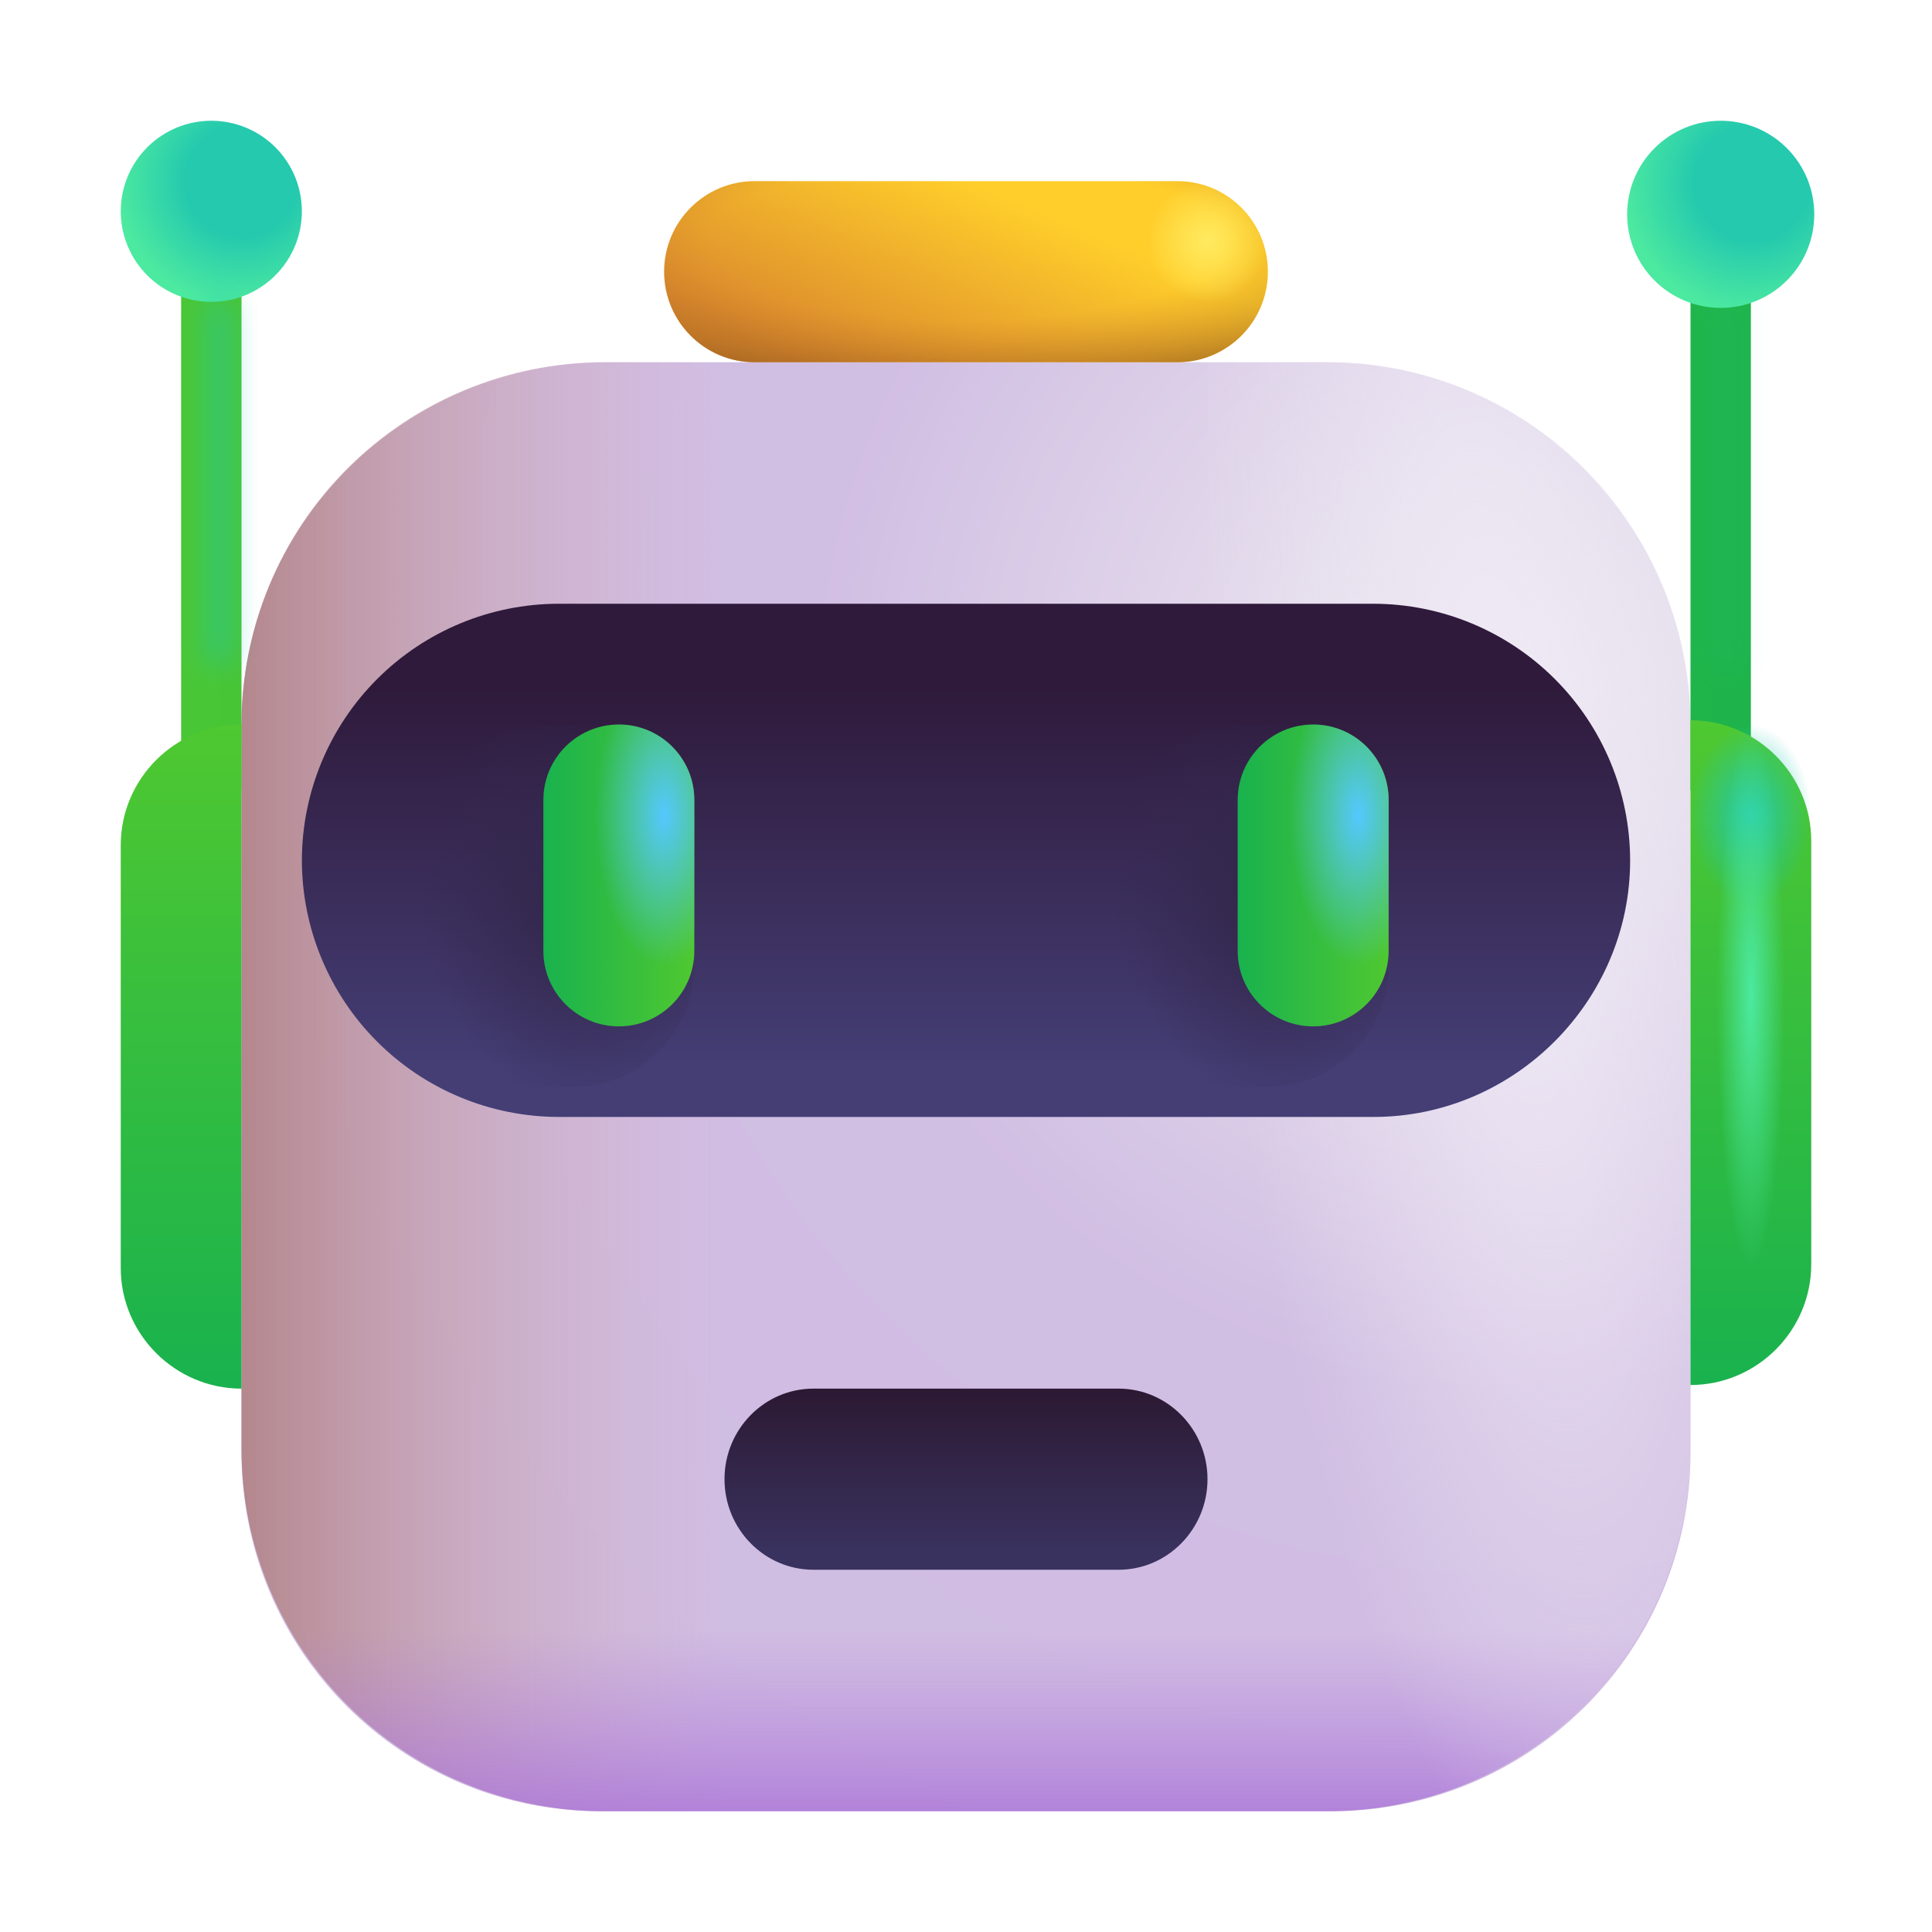
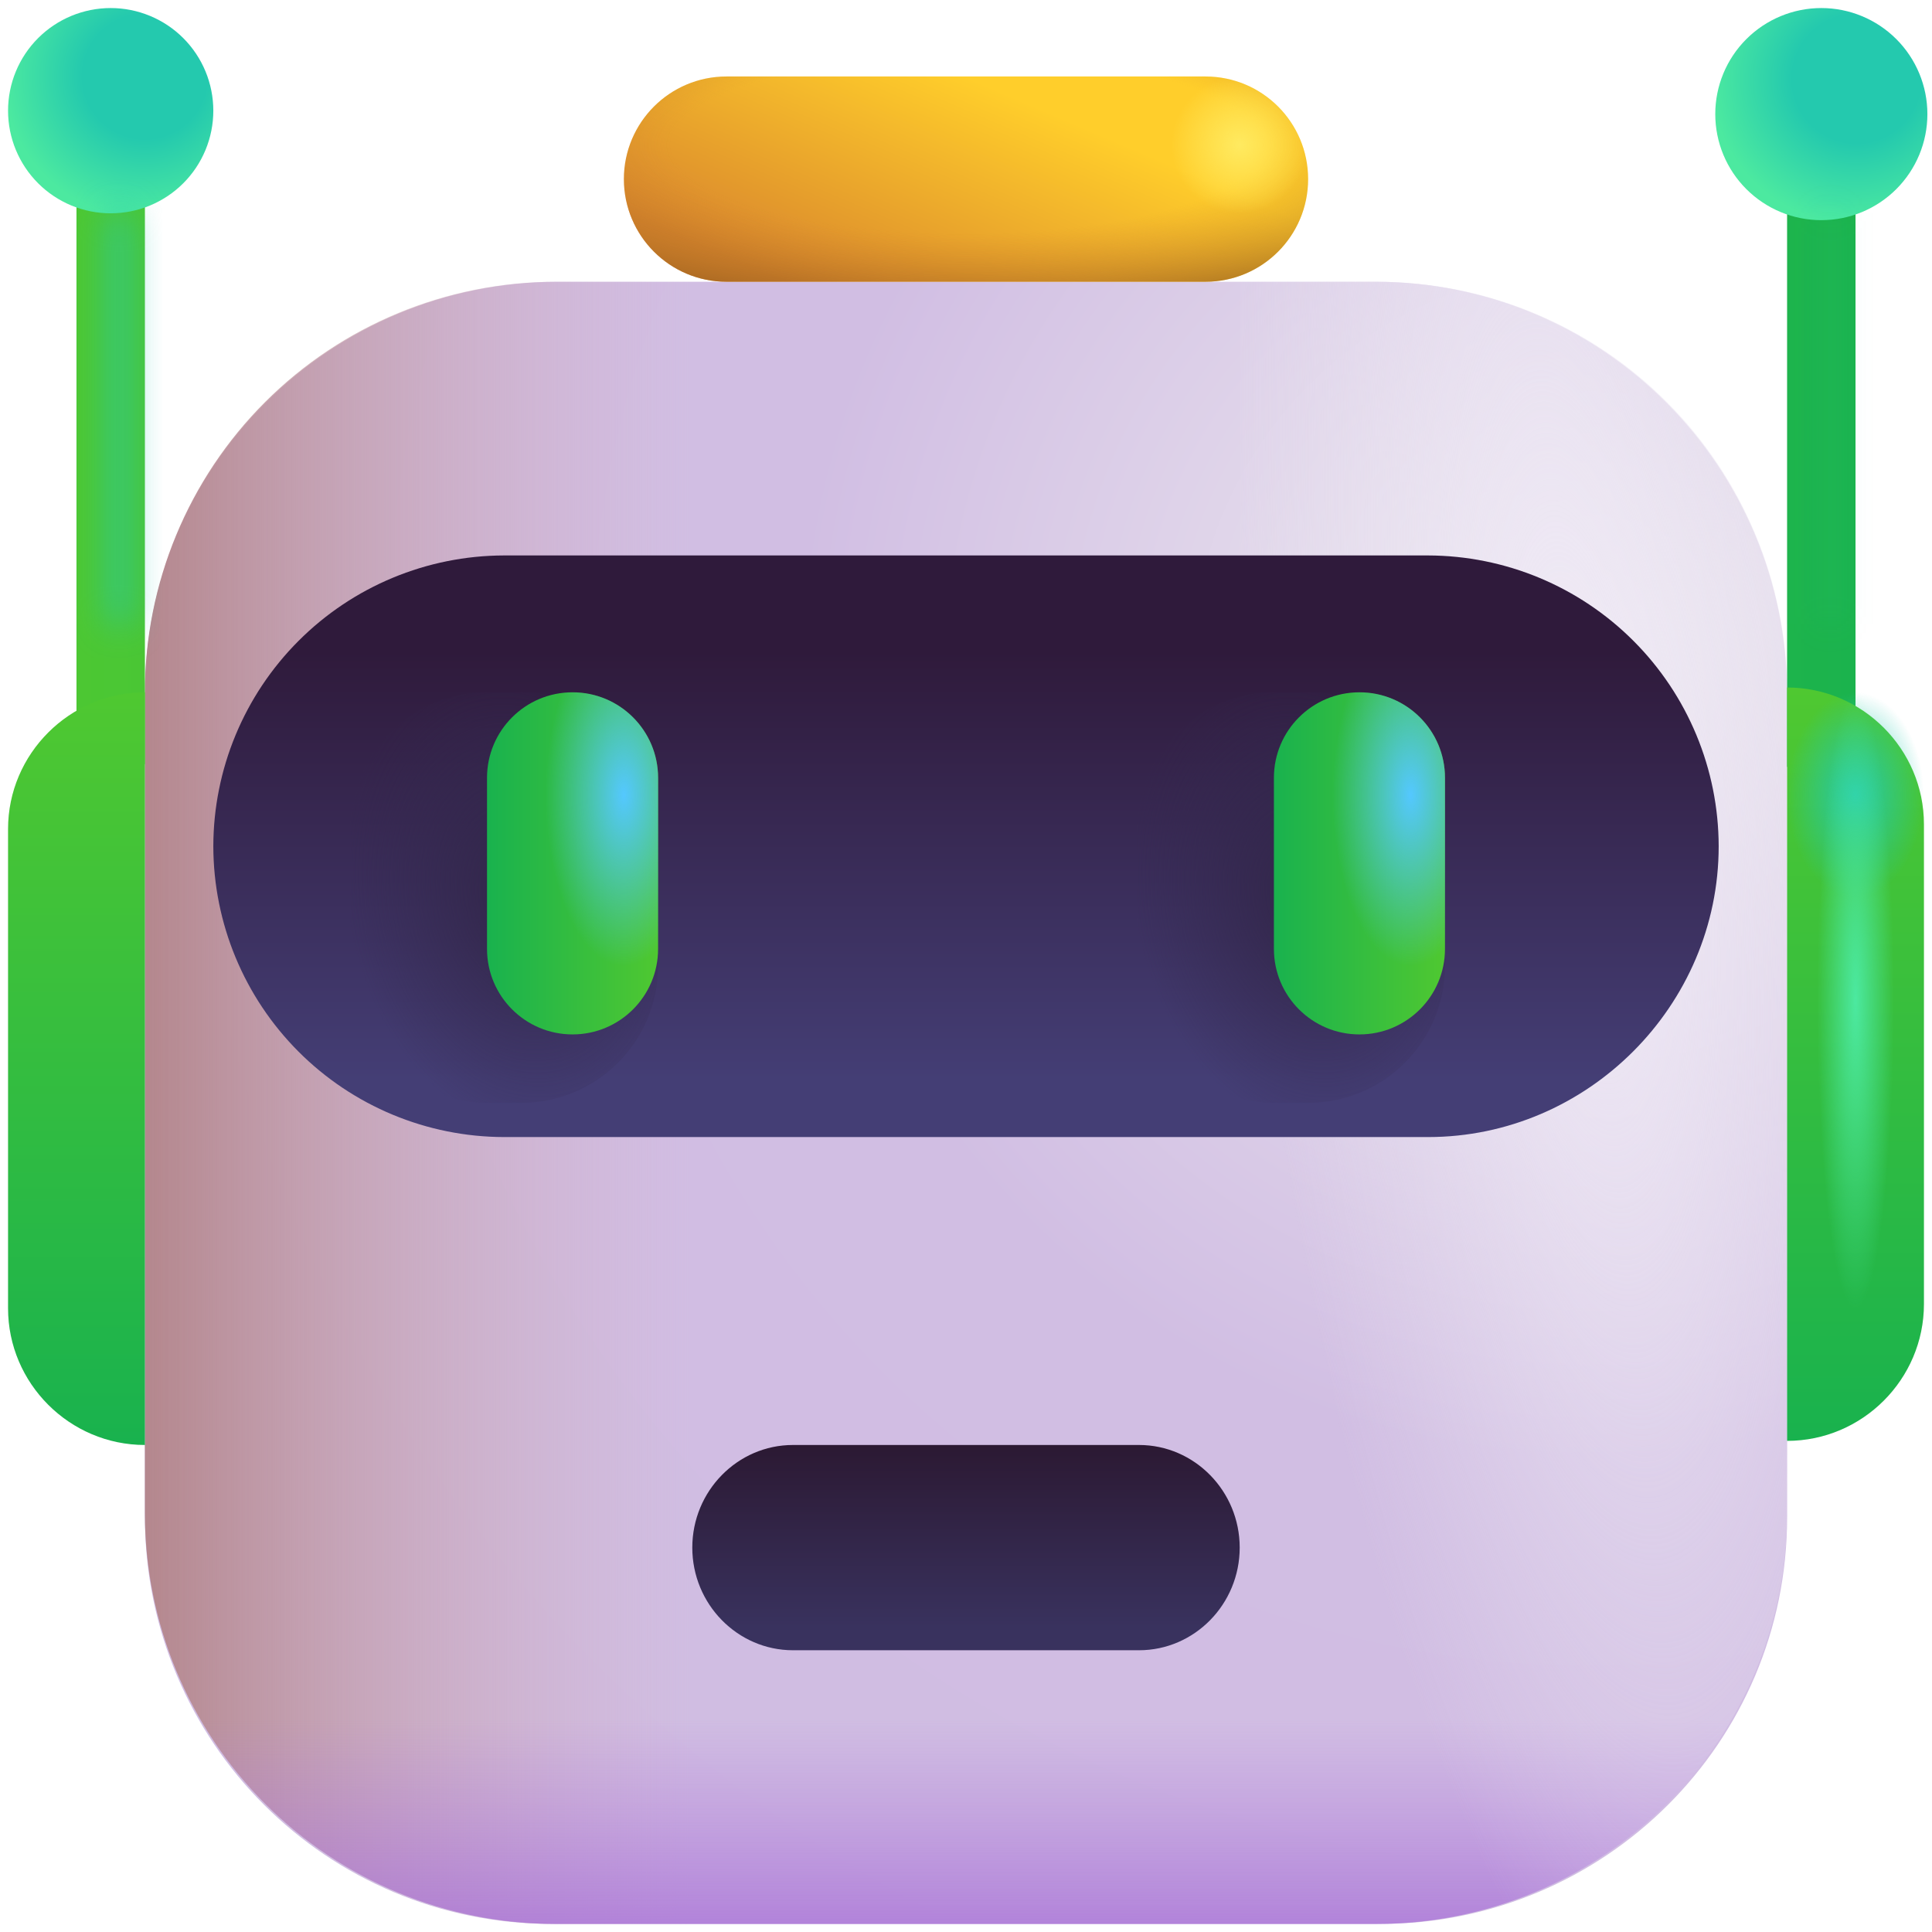
- <svg xmlns="http://www.w3.org/2000/svg" width="170" height="170" viewBox="0 0 170 170" fill="none">
-   <path d="M117.141 159.375H52.859C35.381 159.375 21.25 145.244 21.25 127.766V63.909C21.25 46.219 35.594 31.875 53.284 31.875H116.769C134.406 31.875 148.75 46.219 148.75 63.909V127.819C148.75 145.244 134.619 159.375 117.141 159.375Z" fill="url(#paint0_radial_206_1096)" />
-   <path d="M21.25 63.75C21.25 55.296 24.608 47.189 30.586 41.211C36.564 35.233 44.671 31.875 53.125 31.875H63.75V159.375H53.125C44.671 159.375 36.564 156.017 30.586 150.039C24.608 144.061 21.25 135.954 21.25 127.5V63.75Z" fill="url(#paint1_linear_206_1096)" />
-   <path d="M21.25 127.5H148.75C148.75 135.954 145.392 144.061 139.414 150.039C133.436 156.017 125.329 159.375 116.875 159.375H53.125C44.671 159.375 36.564 156.017 30.586 150.039C24.608 144.061 21.25 135.954 21.25 127.5Z" fill="url(#paint2_linear_206_1096)" />
-   <path d="M106.25 31.875H116.875C125.329 31.875 133.436 35.233 139.414 41.211C145.392 47.189 148.75 55.296 148.75 63.75V127.5C148.75 135.954 145.392 144.061 139.414 150.039C133.436 156.017 125.329 159.375 116.875 159.375H106.25V31.875Z" fill="url(#paint3_radial_206_1096)" />
-   <path d="M18.594 20.984V69.328" stroke="url(#paint4_linear_206_1096)" stroke-width="5.312" stroke-miterlimit="10" />
-   <path d="M21.25 63.75V122.188C15.406 122.188 10.625 117.406 10.625 111.573V74.364C10.625 68.531 15.406 63.75 21.25 63.75Z" fill="url(#paint5_linear_206_1096)" />
-   <path d="M120.875 98.281H49.125C43.142 98.267 37.409 95.883 33.181 91.652C28.952 87.42 26.572 81.685 26.562 75.703C26.572 69.721 28.952 63.986 33.181 59.755C37.409 55.523 43.142 53.139 49.125 53.125H120.875C126.858 53.139 132.591 55.523 136.819 59.755C141.048 63.986 143.428 69.721 143.438 75.703C143.438 88.087 133.248 98.281 120.875 98.281Z" fill="url(#paint6_linear_206_1096)" />
-   <path d="M98.43 138.125H71.57C67.256 138.125 63.75 134.544 63.75 130.156C63.75 125.768 67.256 122.188 71.57 122.188H98.43C102.738 122.188 106.25 125.768 106.25 130.156C106.25 134.544 102.744 138.125 98.43 138.125Z" fill="url(#paint7_linear_206_1096)" />
-   <path d="M18.594 26.562C19.64 26.562 20.676 26.356 21.643 25.956C22.61 25.555 23.488 24.968 24.229 24.229C24.968 23.488 25.555 22.61 25.956 21.643C26.356 20.676 26.562 19.64 26.562 18.594C26.562 17.547 26.356 16.511 25.956 15.544C25.555 14.577 24.968 13.699 24.229 12.959C23.488 12.219 22.61 11.632 21.643 11.232C20.676 10.831 19.64 10.625 18.594 10.625C16.48 10.625 14.453 11.465 12.959 12.959C11.465 14.453 10.625 16.48 10.625 18.594C10.625 20.707 11.465 22.734 12.959 24.229C14.453 25.723 16.48 26.562 18.594 26.562Z" fill="url(#paint8_radial_206_1096)" />
-   <path d="M151.406 21.25V69.541" stroke="url(#paint9_linear_206_1096)" stroke-width="5.312" stroke-miterlimit="10" />
-   <path d="M151.407 27.094C153.591 27.094 155.686 26.226 157.23 24.682C158.774 23.138 159.642 21.043 159.642 18.859C159.642 16.675 158.774 14.581 157.23 13.037C155.686 11.492 153.591 10.625 151.407 10.625C149.223 10.625 147.129 11.492 145.585 13.037C144.04 14.581 143.173 16.675 143.173 18.859C143.173 21.043 144.04 23.138 145.585 24.682C147.129 26.226 149.223 27.094 151.407 27.094Z" fill="url(#paint10_radial_206_1096)" />
-   <path d="M50.469 63.75H47.812C41.944 63.75 37.188 68.507 37.188 74.375V85C37.188 90.868 41.944 95.625 47.812 95.625H50.469C56.337 95.625 61.094 90.868 61.094 85V74.375C61.094 68.507 56.337 63.75 50.469 63.75Z" fill="url(#paint11_radial_206_1096)" />
-   <path d="M111.562 63.75H108.906C103.038 63.75 98.281 68.507 98.281 74.375V85C98.281 90.868 103.038 95.625 108.906 95.625H111.562C117.431 95.625 122.188 90.868 122.188 85V74.375C122.188 68.507 117.431 63.75 111.562 63.75Z" fill="url(#paint12_radial_206_1096)" />
-   <path d="M103.594 15.938H66.406C62.005 15.938 58.438 19.505 58.438 23.906C58.438 28.307 62.005 31.875 66.406 31.875H103.594C107.995 31.875 111.562 28.307 111.562 23.906C111.562 19.505 107.995 15.938 103.594 15.938Z" fill="url(#paint13_linear_206_1096)" />
-   <path d="M103.594 15.938H66.406C62.005 15.938 58.438 19.505 58.438 23.906C58.438 28.307 62.005 31.875 66.406 31.875H103.594C107.995 31.875 111.562 28.307 111.562 23.906C111.562 19.505 107.995 15.938 103.594 15.938Z" fill="url(#paint14_radial_206_1096)" />
-   <path d="M148.75 121.869V63.378C154.594 63.378 159.375 68.16 159.375 74.003V111.244C159.375 117.088 154.594 121.869 148.75 121.869Z" fill="url(#paint15_linear_206_1096)" />
-   <path d="M61.094 70.391C61.094 66.723 58.121 63.75 54.453 63.75C50.786 63.75 47.812 66.723 47.812 70.391V83.672C47.812 87.339 50.786 90.312 54.453 90.312C58.121 90.312 61.094 87.339 61.094 83.672V70.391Z" fill="url(#paint16_linear_206_1096)" />
-   <path d="M61.094 70.391C61.094 66.723 58.121 63.75 54.453 63.75C50.786 63.75 47.812 66.723 47.812 70.391V83.672C47.812 87.339 50.786 90.312 54.453 90.312C58.121 90.312 61.094 87.339 61.094 83.672V70.391Z" fill="url(#paint17_radial_206_1096)" />
-   <path d="M122.188 70.391C122.188 66.723 119.214 63.75 115.547 63.75C111.879 63.75 108.906 66.723 108.906 70.391V83.672C108.906 87.339 111.879 90.312 115.547 90.312C119.214 90.312 122.188 87.339 122.188 83.672V70.391Z" fill="url(#paint18_linear_206_1096)" />
-   <path d="M122.188 70.391C122.188 66.723 119.214 63.75 115.547 63.75C111.879 63.75 108.906 66.723 108.906 70.391V83.672C108.906 87.339 111.879 90.312 115.547 90.312C119.214 90.312 122.188 87.339 122.188 83.672V70.391Z" fill="url(#paint19_radial_206_1096)" />
-   <g filter="url(#filter0_f_206_1096)">
-     <path d="M19.258 26.562V58.438" stroke="url(#paint20_linear_206_1096)" stroke-width="1.328" />
+ <svg xmlns="http://www.w3.org/2000/svg" width="150" height="150" viewBox="0 0 150 150" fill="none">
+   <path d="M107.141 149.375H42.859C25.381 149.375 11.25 135.244 11.25 117.766V53.909C11.25 36.219 25.594 21.875 43.284 21.875H106.769C124.406 21.875 138.75 36.219 138.75 53.909V117.819C138.75 135.244 124.619 149.375 107.141 149.375Z" fill="url(#paint0_radial_206_1097)" />
+   <path d="M11.25 53.75C11.25 45.296 14.608 37.189 20.586 31.211C26.564 25.233 34.671 21.875 43.125 21.875H53.75V149.375H43.125C34.671 149.375 26.564 146.017 20.586 140.039C14.608 134.061 11.25 125.954 11.25 117.5V53.75Z" fill="url(#paint1_linear_206_1097)" />
+   <path d="M11.25 117.5H138.75C138.75 125.954 135.392 134.061 129.414 140.039C123.436 146.017 115.329 149.375 106.875 149.375H43.125C34.671 149.375 26.564 146.017 20.586 140.039C14.608 134.061 11.25 125.954 11.25 117.5Z" fill="url(#paint2_linear_206_1097)" />
+   <path d="M96.25 21.875H106.875C115.329 21.875 123.436 25.233 129.414 31.211C135.392 37.189 138.75 45.296 138.75 53.75V117.5C138.75 125.954 135.392 134.061 129.414 140.039C123.436 146.017 115.329 149.375 106.875 149.375H96.25V21.875Z" fill="url(#paint3_radial_206_1097)" />
+   <path d="M8.594 10.984V59.328" stroke="url(#paint4_linear_206_1097)" stroke-width="5.312" stroke-miterlimit="10" />
+   <path d="M11.25 53.75V112.188C5.406 112.188 0.625 107.406 0.625 101.573V64.364C0.625 58.531 5.406 53.75 11.25 53.75Z" fill="url(#paint5_linear_206_1097)" />
+   <path d="M110.875 88.281H39.125C33.142 88.267 27.409 85.883 23.181 81.652C18.952 77.42 16.572 71.685 16.562 65.703C16.572 59.721 18.952 53.986 23.181 49.755C27.409 45.523 33.142 43.139 39.125 43.125H110.875C116.858 43.139 122.591 45.523 126.819 49.755C131.048 53.986 133.428 59.721 133.438 65.703C133.438 78.087 123.248 88.281 110.875 88.281Z" fill="url(#paint6_linear_206_1097)" />
+   <path d="M88.43 128.125H61.57C57.256 128.125 53.75 124.544 53.75 120.156C53.75 115.768 57.256 112.188 61.57 112.188H88.43C92.738 112.188 96.25 115.768 96.25 120.156C96.25 124.544 92.744 128.125 88.43 128.125Z" fill="url(#paint7_linear_206_1097)" />
+   <path d="M8.594 16.562C9.64 16.562 10.676 16.356 11.643 15.956C12.61 15.555 13.489 14.969 14.229 14.229C14.969 13.489 15.555 12.61 15.956 11.643C16.356 10.676 16.562 9.64 16.562 8.594C16.562 7.547 16.356 6.511 15.956 5.544C15.555 4.577 14.969 3.699 14.229 2.959C13.489 2.219 12.61 1.632 11.643 1.232C10.676 0.831 9.64 0.625 8.594 0.625C6.48 0.625 4.453 1.465 2.959 2.959C1.465 4.453 0.625 6.48 0.625 8.594C0.625 10.707 1.465 12.734 2.959 14.229C4.453 15.723 6.48 16.562 8.594 16.562Z" fill="url(#paint8_radial_206_1097)" />
+   <path d="M141.406 11.25V59.541" stroke="url(#paint9_linear_206_1097)" stroke-width="5.312" stroke-miterlimit="10" />
+   <path d="M141.407 17.094C143.591 17.094 145.686 16.226 147.23 14.682C148.774 13.138 149.642 11.043 149.642 8.859C149.642 6.675 148.774 4.581 147.23 3.037C145.686 1.493 143.591 0.625 141.407 0.625C139.223 0.625 137.129 1.493 135.585 3.037C134.04 4.581 133.173 6.675 133.173 8.859C133.173 11.043 134.04 13.138 135.585 14.682C137.129 16.226 139.223 17.094 141.407 17.094Z" fill="url(#paint10_radial_206_1097)" />
+   <path d="M40.469 53.75H37.812C31.945 53.75 27.188 58.507 27.188 64.375V75C27.188 80.868 31.945 85.625 37.812 85.625H40.469C46.337 85.625 51.094 80.868 51.094 75V64.375C51.094 58.507 46.337 53.75 40.469 53.75Z" fill="url(#paint11_radial_206_1097)" />
+   <path d="M101.562 53.75H98.906C93.038 53.75 88.281 58.507 88.281 64.375V75C88.281 80.868 93.038 85.625 98.906 85.625H101.562C107.431 85.625 112.188 80.868 112.188 75V64.375C112.188 58.507 107.431 53.75 101.562 53.75Z" fill="url(#paint12_radial_206_1097)" />
+   <path d="M93.594 5.938H56.406C52.005 5.938 48.438 9.505 48.438 13.906C48.438 18.307 52.005 21.875 56.406 21.875H93.594C97.995 21.875 101.562 18.307 101.562 13.906C101.562 9.505 97.995 5.938 93.594 5.938Z" fill="url(#paint13_linear_206_1097)" />
+   <path d="M93.594 5.938H56.406C52.005 5.938 48.438 9.505 48.438 13.906C48.438 18.307 52.005 21.875 56.406 21.875H93.594C97.995 21.875 101.562 18.307 101.562 13.906C101.562 9.505 97.995 5.938 93.594 5.938Z" fill="url(#paint14_radial_206_1097)" />
+   <path d="M138.75 111.869V53.378C144.594 53.378 149.375 58.16 149.375 64.003V101.244C149.375 107.088 144.594 111.869 138.75 111.869Z" fill="url(#paint15_linear_206_1097)" />
+   <path d="M51.094 60.391C51.094 56.723 48.121 53.75 44.453 53.75C40.786 53.75 37.812 56.723 37.812 60.391V73.672C37.812 77.339 40.786 80.312 44.453 80.312C48.121 80.312 51.094 77.339 51.094 73.672V60.391Z" fill="url(#paint16_linear_206_1097)" />
+   <path d="M51.094 60.391C51.094 56.723 48.121 53.75 44.453 53.75C40.786 53.75 37.812 56.723 37.812 60.391V73.672C37.812 77.339 40.786 80.312 44.453 80.312C48.121 80.312 51.094 77.339 51.094 73.672V60.391Z" fill="url(#paint17_radial_206_1097)" />
+   <path d="M112.188 60.391C112.188 56.723 109.214 53.75 105.547 53.75C101.879 53.75 98.906 56.723 98.906 60.391V73.672C98.906 77.339 101.879 80.312 105.547 80.312C109.214 80.312 112.188 77.339 112.188 73.672V60.391Z" fill="url(#paint18_linear_206_1097)" />
+   <path d="M112.188 60.391C112.188 56.723 109.214 53.75 105.547 53.75C101.879 53.75 98.906 56.723 98.906 60.391V73.672C98.906 77.339 101.879 80.312 105.547 80.312C109.214 80.312 112.188 77.339 112.188 73.672V60.391Z" fill="url(#paint19_radial_206_1097)" />
+   <g filter="url(#filter0_f_206_1097)">
+     <path d="M9.258 16.562V48.438" stroke="url(#paint20_linear_206_1097)" stroke-width="1.328" />
  </g>
-   <g filter="url(#filter1_f_206_1096)">
-     <path d="M152.07 26.562V58.438" stroke="url(#paint21_linear_206_1096)" stroke-width="1.328" />
+   <g filter="url(#filter1_f_206_1097)">
+     <path d="M142.07 16.562V48.438" stroke="url(#paint21_linear_206_1097)" stroke-width="1.328" />
  </g>
-   <path d="M154.062 79.688C156.997 79.688 159.375 76.12 159.375 71.719C159.375 67.318 156.997 63.75 154.062 63.75C151.128 63.75 148.75 67.318 148.75 71.719C148.75 76.12 151.128 79.688 154.062 79.688Z" fill="url(#paint22_radial_206_1096)" />
-   <path d="M154.062 111.562C156.997 111.562 159.375 100.859 159.375 87.656C159.375 74.453 156.997 63.75 154.062 63.75C151.128 63.75 148.75 74.453 148.75 87.656C148.75 100.859 151.128 111.562 154.062 111.562Z" fill="url(#paint23_radial_206_1096)" />
-   <path fill-rule="evenodd" clip-rule="evenodd" d="M105.061 16.07C106.642 16.366 108.097 17.133 109.234 18.271C110.371 19.409 111.137 20.864 111.431 22.445C111.217 23.369 110.76 24.218 110.107 24.905C109.454 25.592 108.629 26.092 107.718 26.353C106.807 26.614 105.842 26.626 104.925 26.389C104.007 26.151 103.17 25.672 102.499 25.002C101.829 24.332 101.35 23.495 101.113 22.577C100.875 21.659 100.888 20.695 101.148 19.784C101.409 18.872 101.909 18.048 102.596 17.395C103.283 16.742 104.138 16.285 105.061 16.07Z" fill="url(#paint24_radial_206_1096)" />
+   <path d="M144.062 69.688C146.997 69.688 149.375 66.12 149.375 61.719C149.375 57.318 146.997 53.75 144.062 53.75C141.128 53.75 138.75 57.318 138.75 61.719C138.75 66.12 141.128 69.688 144.062 69.688Z" fill="url(#paint22_radial_206_1097)" />
+   <path d="M144.062 101.562C146.997 101.562 149.375 90.859 149.375 77.656C149.375 64.453 146.997 53.75 144.062 53.75C141.128 53.75 138.75 64.453 138.75 77.656C138.75 90.859 141.128 101.562 144.062 101.562Z" fill="url(#paint23_radial_206_1097)" />
+   <path fill-rule="evenodd" clip-rule="evenodd" d="M95.061 6.07C96.642 6.366 98.097 7.133 99.234 8.271C100.371 9.409 101.137 10.864 101.431 12.445C101.217 13.369 100.76 14.218 100.107 14.905C99.454 15.592 98.629 16.092 97.718 16.353C96.807 16.614 95.842 16.626 94.924 16.389C94.007 16.151 93.17 15.672 92.499 15.002C91.829 14.332 91.35 13.495 91.113 12.577C90.875 11.659 90.888 10.695 91.148 9.784C91.409 8.872 91.909 8.048 92.596 7.395C93.284 6.742 94.138 6.284 95.061 6.07Z" fill="url(#paint24_radial_206_1097)" />
  <defs>
-     <filter id="filter0_f_206_1096" x="15.938" y="23.906" width="6.641" height="37.188" filterUnits="userSpaceOnUse" color-interpolation-filters="sRGB">
+     <filter id="filter0_f_206_1097" x="5.938" y="13.906" width="6.641" height="37.188" filterUnits="userSpaceOnUse" color-interpolation-filters="sRGB">
      <feFlood flood-opacity="0" result="BackgroundImageFix" />
      <feBlend mode="normal" in="SourceGraphic" in2="BackgroundImageFix" result="shape" />
-       <feGaussianBlur stdDeviation="1.328" result="effect1_foregroundBlur_206_1096" />
+       <feGaussianBlur stdDeviation="1.328" result="effect1_foregroundBlur_206_1097" />
    </filter>
-     <filter id="filter1_f_206_1096" x="148.75" y="23.906" width="6.641" height="37.188" filterUnits="userSpaceOnUse" color-interpolation-filters="sRGB">
+     <filter id="filter1_f_206_1097" x="138.75" y="13.906" width="6.641" height="37.188" filterUnits="userSpaceOnUse" color-interpolation-filters="sRGB">
      <feFlood flood-opacity="0" result="BackgroundImageFix" />
      <feBlend mode="normal" in="SourceGraphic" in2="BackgroundImageFix" result="shape" />
-       <feGaussianBlur stdDeviation="1.328" result="effect1_foregroundBlur_206_1096" />
+       <feGaussianBlur stdDeviation="1.328" result="effect1_foregroundBlur_206_1097" />
    </filter>
-     <radialGradient id="paint0_radial_206_1096" cx="0" cy="0" r="1" gradientUnits="userSpaceOnUse" gradientTransform="translate(132.811 61.0945) rotate(141.911) scale(124.872)">
+     <radialGradient id="paint0_radial_206_1097" cx="0" cy="0" r="1" gradientUnits="userSpaceOnUse" gradientTransform="translate(122.811 51.0945) rotate(141.911) scale(124.872)">
      <stop stop-color="#EEEBF0" />
      <stop offset="0.493" stop-color="#D1BEE3" />
      <stop offset="1" stop-color="#D0BCE2" />
    </radialGradient>
-     <linearGradient id="paint1_linear_206_1096" x1="63.75" y1="95.625" x2="21.25" y2="95.625" gradientUnits="userSpaceOnUse">
+     <linearGradient id="paint1_linear_206_1097" x1="53.75" y1="85.625" x2="11.25" y2="85.625" gradientUnits="userSpaceOnUse">
      <stop stop-color="#D5B2C0" stop-opacity="0" />
      <stop offset="1" stop-color="#B4878D" />
    </linearGradient>
-     <linearGradient id="paint2_linear_206_1096" x1="85" y1="143.438" x2="85" y2="164.688" gradientUnits="userSpaceOnUse">
+     <linearGradient id="paint2_linear_206_1097" x1="75" y1="133.438" x2="75" y2="154.688" gradientUnits="userSpaceOnUse">
      <stop stop-color="#B17EDB" stop-opacity="0" />
      <stop offset="1" stop-color="#A56BD6" />
    </linearGradient>
-     <radialGradient id="paint3_radial_206_1096" cx="0" cy="0" r="1" gradientUnits="userSpaceOnUse" gradientTransform="translate(132.812 71.7187) rotate(-5.71059) scale(26.695 102.034)">
+     <radialGradient id="paint3_radial_206_1097" cx="0" cy="0" r="1" gradientUnits="userSpaceOnUse" gradientTransform="translate(122.812 61.7187) rotate(-5.71059) scale(26.695 102.034)">
      <stop stop-color="#F0EAF6" />
      <stop offset="1" stop-color="#E7E0EF" stop-opacity="0" />
    </radialGradient>
-     <linearGradient id="paint4_linear_206_1096" x1="-nan" y1="-nan" x2="-nan" y2="-nan" gradientUnits="userSpaceOnUse">
+     <linearGradient id="paint4_linear_206_1097" x1="-nan" y1="-nan" x2="-nan" y2="-nan" gradientUnits="userSpaceOnUse">
      <stop stop-color="#4EC832" />
      <stop offset="1" stop-color="#19B24E" />
    </linearGradient>
-     <linearGradient id="paint5_linear_206_1096" x1="15.938" y1="63.75" x2="15.938" y2="122.188" gradientUnits="userSpaceOnUse">
+     <linearGradient id="paint5_linear_206_1097" x1="5.938" y1="53.75" x2="5.938" y2="112.188" gradientUnits="userSpaceOnUse">
      <stop stop-color="#4FC831" />
      <stop offset="1" stop-color="#19B24E" />
    </linearGradient>
-     <linearGradient id="paint6_linear_206_1096" x1="84.989" y1="94.037" x2="84.989" y2="60.515" gradientUnits="userSpaceOnUse">
+     <linearGradient id="paint6_linear_206_1097" x1="74.989" y1="84.037" x2="74.989" y2="50.515" gradientUnits="userSpaceOnUse">
      <stop offset="0.006" stop-color="#443E75" />
      <stop offset="1" stop-color="#2F1A3B" />
    </linearGradient>
-     <linearGradient id="paint7_linear_206_1096" x1="84.989" y1="136.457" x2="84.989" y2="121.598" gradientUnits="userSpaceOnUse">
+     <linearGradient id="paint7_linear_206_1097" x1="74.989" y1="126.457" x2="74.989" y2="111.598" gradientUnits="userSpaceOnUse">
      <stop offset="0.006" stop-color="#39325E" />
      <stop offset="1" stop-color="#2B1831" />
    </linearGradient>
-     <radialGradient id="paint8_radial_206_1096" cx="0" cy="0" r="1" gradientUnits="userSpaceOnUse" gradientTransform="translate(21.25 15.9375) rotate(104.036) scale(10.952)">
+     <radialGradient id="paint8_radial_206_1097" cx="0" cy="0" r="1" gradientUnits="userSpaceOnUse" gradientTransform="translate(11.25 5.9375) rotate(104.036) scale(10.952)">
      <stop stop-color="#24C9AE" />
      <stop offset="0.441" stop-color="#24C9AE" />
      <stop offset="1" stop-color="#4CE9A0" />
    </radialGradient>
-     <linearGradient id="paint9_linear_206_1096" x1="-nan" y1="-nan" x2="-nan" y2="-nan" gradientUnits="userSpaceOnUse">
+     <linearGradient id="paint9_linear_206_1097" x1="-nan" y1="-nan" x2="-nan" y2="-nan" gradientUnits="userSpaceOnUse">
      <stop stop-color="#4EC832" />
      <stop offset="1" stop-color="#19B24E" />
    </linearGradient>
-     <radialGradient id="paint10_radial_206_1096" cx="0" cy="0" r="1" gradientUnits="userSpaceOnUse" gradientTransform="translate(154.149 16.1122) rotate(104.036) scale(11.3171 11.3171)">
+     <radialGradient id="paint10_radial_206_1097" cx="0" cy="0" r="1" gradientUnits="userSpaceOnUse" gradientTransform="translate(144.149 6.11219) rotate(104.036) scale(11.3171 11.3171)">
      <stop stop-color="#24C9AE" />
      <stop offset="0.441" stop-color="#24C9AE" />
      <stop offset="1" stop-color="#4CE9A0" />
    </radialGradient>
-     <radialGradient id="paint11_radial_206_1096" cx="0" cy="0" r="1" gradientUnits="userSpaceOnUse" gradientTransform="translate(50.4687 79.6875) rotate(168.69) scale(13.5443 18.5359)">
+     <radialGradient id="paint11_radial_206_1097" cx="0" cy="0" r="1" gradientUnits="userSpaceOnUse" gradientTransform="translate(40.4687 69.6875) rotate(168.69) scale(13.5443 18.5359)">
      <stop stop-color="#322649" />
      <stop offset="1" stop-color="#342950" stop-opacity="0" />
    </radialGradient>
-     <radialGradient id="paint12_radial_206_1096" cx="0" cy="0" r="1" gradientUnits="userSpaceOnUse" gradientTransform="translate(111.562 79.6875) rotate(168.69) scale(13.5443 18.5359)">
+     <radialGradient id="paint12_radial_206_1097" cx="0" cy="0" r="1" gradientUnits="userSpaceOnUse" gradientTransform="translate(101.562 69.6875) rotate(168.69) scale(13.5443 18.5359)">
      <stop stop-color="#322649" />
      <stop offset="1" stop-color="#342950" stop-opacity="0" />
    </radialGradient>
-     <linearGradient id="paint13_linear_206_1096" x1="85" y1="15.938" x2="77.031" y2="34.531" gradientUnits="userSpaceOnUse">
+     <linearGradient id="paint13_linear_206_1097" x1="75" y1="5.938" x2="67.031" y2="24.531" gradientUnits="userSpaceOnUse">
      <stop stop-color="#FFCE2B" />
      <stop offset="1" stop-color="#D9862D" />
    </linearGradient>
-     <radialGradient id="paint14_radial_206_1096" cx="0" cy="0" r="1" gradientUnits="userSpaceOnUse" gradientTransform="translate(85 21.25) rotate(90) scale(15.9375 53.125)">
+     <radialGradient id="paint14_radial_206_1097" cx="0" cy="0" r="1" gradientUnits="userSpaceOnUse" gradientTransform="translate(75 11.25) rotate(90) scale(15.9375 53.125)">
      <stop offset="0.431" stop-color="#CA7E29" stop-opacity="0" />
      <stop offset="1" stop-color="#673F13" />
    </radialGradient>
-     <linearGradient id="paint15_linear_206_1096" x1="154.062" y1="63.378" x2="154.062" y2="121.869" gradientUnits="userSpaceOnUse">
+     <linearGradient id="paint15_linear_206_1097" x1="144.062" y1="53.378" x2="144.062" y2="111.869" gradientUnits="userSpaceOnUse">
      <stop stop-color="#4FC831" />
      <stop offset="1" stop-color="#19B24E" />
    </linearGradient>
-     <linearGradient id="paint16_linear_206_1096" x1="61.094" y1="74.375" x2="47.812" y2="74.375" gradientUnits="userSpaceOnUse">
+     <linearGradient id="paint16_linear_206_1097" x1="51.094" y1="64.375" x2="37.812" y2="64.375" gradientUnits="userSpaceOnUse">
      <stop stop-color="#4FC831" />
      <stop offset="1" stop-color="#19B24E" />
    </linearGradient>
-     <radialGradient id="paint17_radial_206_1096" cx="0" cy="0" r="1" gradientUnits="userSpaceOnUse" gradientTransform="translate(58.4375 71.7187) rotate(90) scale(13.2812 6.07713)">
+     <radialGradient id="paint17_radial_206_1097" cx="0" cy="0" r="1" gradientUnits="userSpaceOnUse" gradientTransform="translate(48.4375 61.7187) rotate(90) scale(13.2812 6.07713)">
      <stop stop-color="#54C8FF" />
      <stop offset="1" stop-color="#54C8FF" stop-opacity="0" />
    </radialGradient>
-     <linearGradient id="paint18_linear_206_1096" x1="122.188" y1="74.375" x2="108.906" y2="74.375" gradientUnits="userSpaceOnUse">
+     <linearGradient id="paint18_linear_206_1097" x1="112.188" y1="64.375" x2="98.906" y2="64.375" gradientUnits="userSpaceOnUse">
      <stop stop-color="#4FC831" />
      <stop offset="1" stop-color="#19B24E" />
    </linearGradient>
-     <radialGradient id="paint19_radial_206_1096" cx="0" cy="0" r="1" gradientUnits="userSpaceOnUse" gradientTransform="translate(119.531 71.7187) rotate(90) scale(13.2812 6.07713)">
+     <radialGradient id="paint19_radial_206_1097" cx="0" cy="0" r="1" gradientUnits="userSpaceOnUse" gradientTransform="translate(109.531 61.7187) rotate(90) scale(13.2812 6.07713)">
      <stop stop-color="#54C8FF" />
      <stop offset="1" stop-color="#54C8FF" stop-opacity="0" />
    </radialGradient>
-     <linearGradient id="paint20_linear_206_1096" x1="-nan" y1="-nan" x2="-nan" y2="-nan" gradientUnits="userSpaceOnUse">
+     <linearGradient id="paint20_linear_206_1097" x1="-nan" y1="-nan" x2="-nan" y2="-nan" gradientUnits="userSpaceOnUse">
      <stop stop-color="#24C9AE" />
      <stop offset="1" stop-color="#24C9AE" stop-opacity="0.08" />
    </linearGradient>
-     <linearGradient id="paint21_linear_206_1096" x1="-nan" y1="-nan" x2="-nan" y2="-nan" gradientUnits="userSpaceOnUse">
+     <linearGradient id="paint21_linear_206_1097" x1="-nan" y1="-nan" x2="-nan" y2="-nan" gradientUnits="userSpaceOnUse">
      <stop stop-color="#24C9AE" />
      <stop offset="1" stop-color="#24C9AE" stop-opacity="0.08" />
    </linearGradient>
-     <radialGradient id="paint22_radial_206_1096" cx="0" cy="0" r="1" gradientUnits="userSpaceOnUse" gradientTransform="translate(154.062 71.7188) rotate(90) scale(7.96875 5.3125)">
+     <radialGradient id="paint22_radial_206_1097" cx="0" cy="0" r="1" gradientUnits="userSpaceOnUse" gradientTransform="translate(144.062 61.7188) rotate(90) scale(7.96875 5.3125)">
      <stop stop-color="#24C9AE" />
      <stop offset="1" stop-color="#24C9AE" stop-opacity="0" />
    </radialGradient>
-     <radialGradient id="paint23_radial_206_1096" cx="0" cy="0" r="1" gradientUnits="userSpaceOnUse" gradientTransform="translate(154.062 87.6562) rotate(90) scale(23.9062 2.97202)">
+     <radialGradient id="paint23_radial_206_1097" cx="0" cy="0" r="1" gradientUnits="userSpaceOnUse" gradientTransform="translate(144.062 77.6562) rotate(90) scale(23.9062 2.97202)">
      <stop stop-color="#4CE9A0" />
      <stop offset="1" stop-color="#4CE9A0" stop-opacity="0" />
    </radialGradient>
-     <radialGradient id="paint24_radial_206_1096" cx="0" cy="0" r="1" gradientUnits="userSpaceOnUse" gradientTransform="translate(106.251 21.2501) rotate(90) scale(5.3125)">
+     <radialGradient id="paint24_radial_206_1097" cx="0" cy="0" r="1" gradientUnits="userSpaceOnUse" gradientTransform="translate(96.2514 11.2501) rotate(90) scale(5.3125)">
      <stop stop-color="#FFEA60" />
      <stop offset="1" stop-color="#FFEF66" stop-opacity="0" />
    </radialGradient>
  </defs>
</svg>
